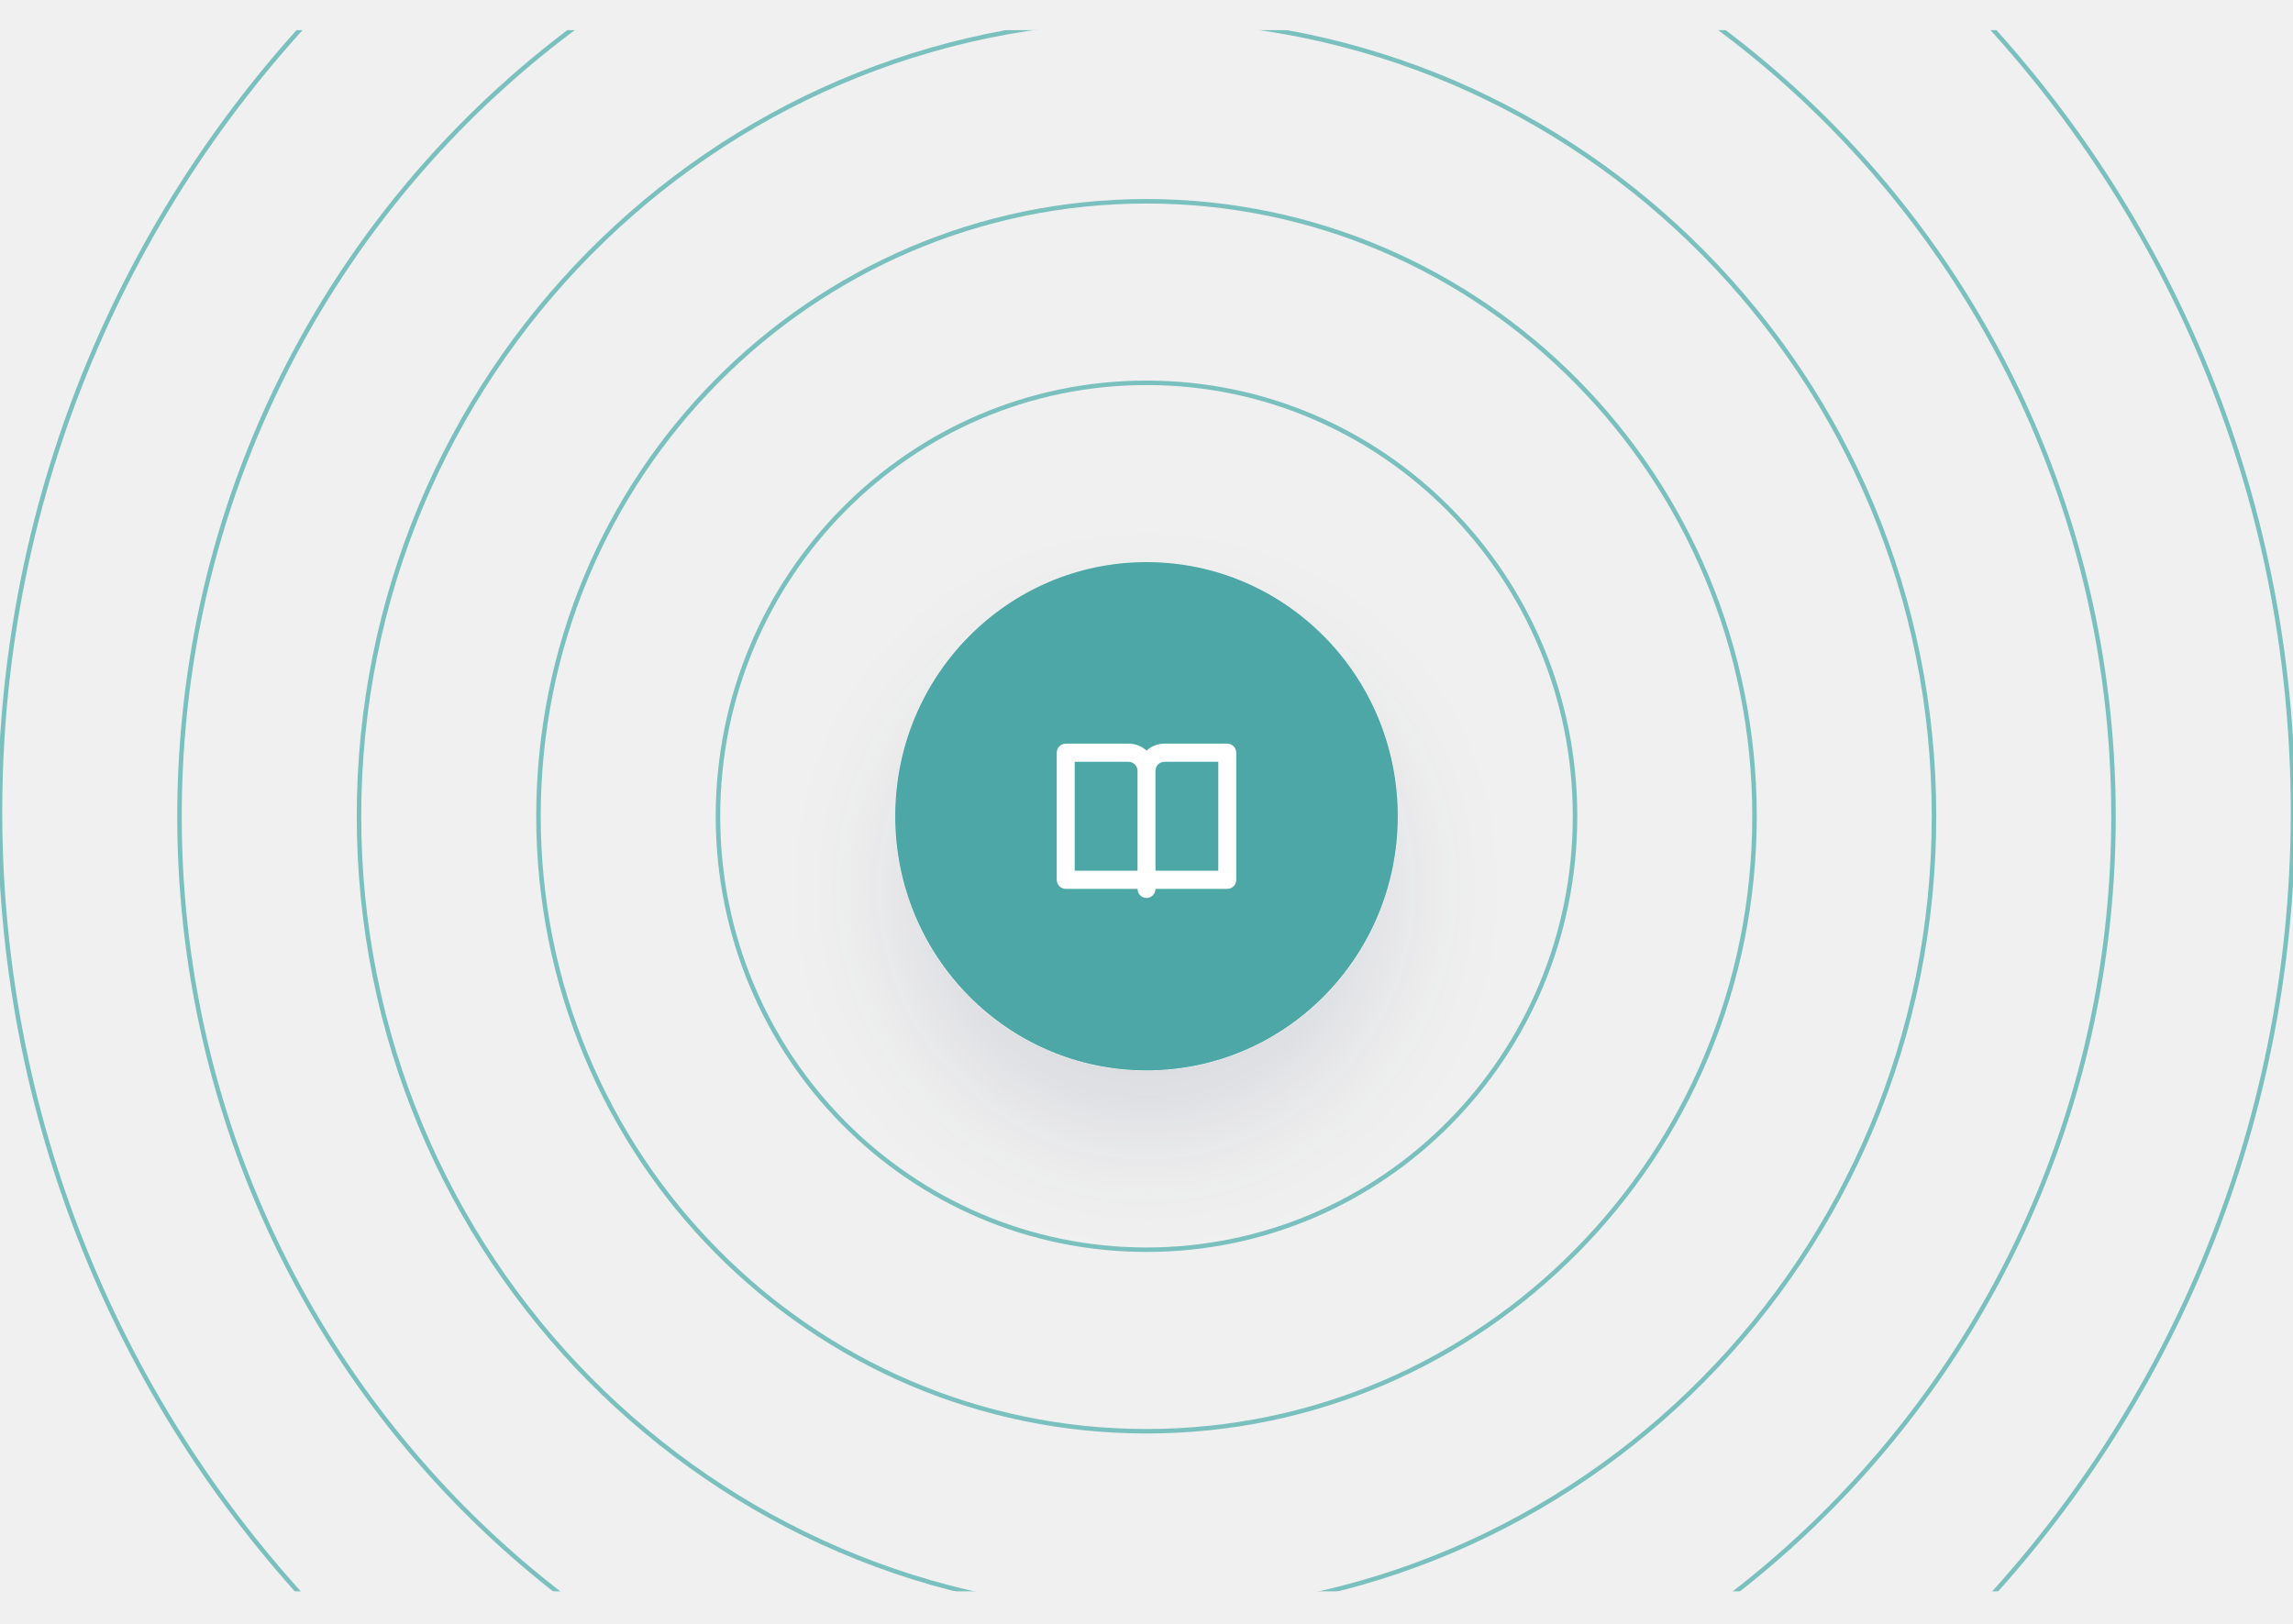
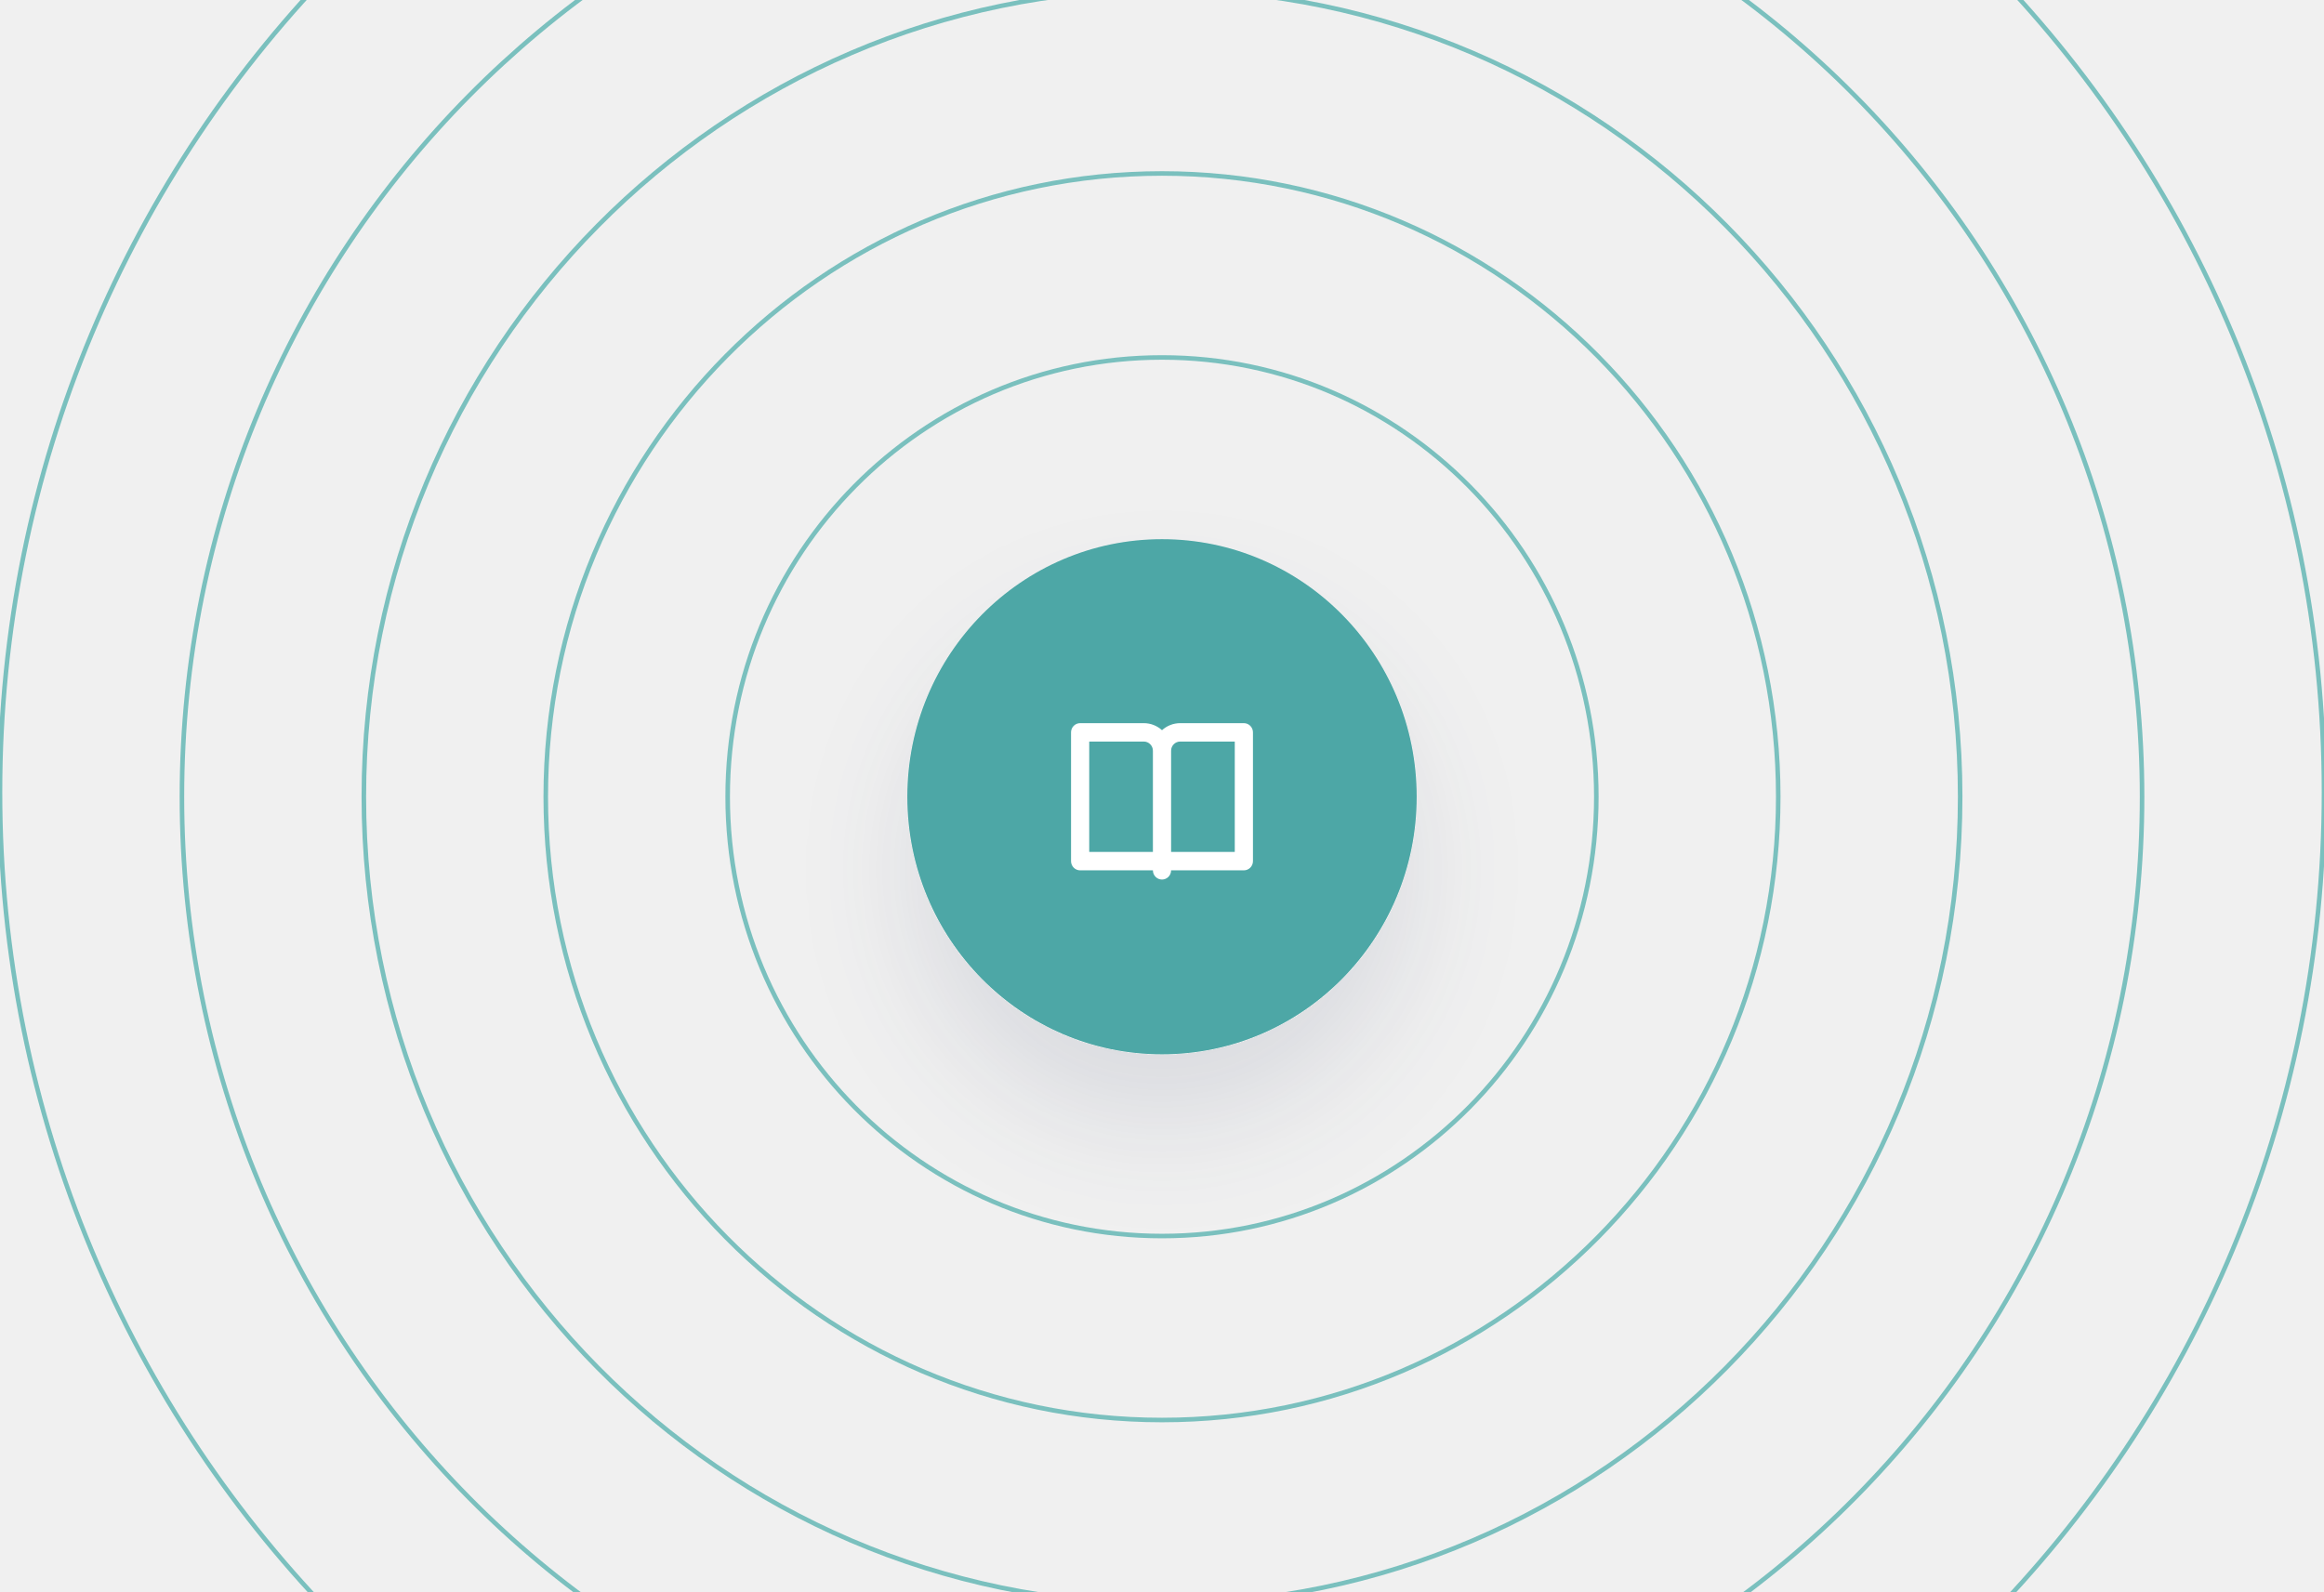
- <svg xmlns="http://www.w3.org/2000/svg" width="511" height="361.868" viewBox="518.5 -6.713 511 361.868" fill="none">
-   <mask id="mask0_1264_4885" style="mask-type:alpha" maskUnits="userSpaceOnUse" x="0" y="0" width="1056" height="348">
-     <rect width="1056" height="348" rx="6" fill="#1A817C" />
+ <svg xmlns="http://www.w3.org/2000/svg" width="511" height="350" viewBox="518.5 0 511 350" fill="none">
+   <mask id="mask0_1264_4885" style="mask-type:alpha" maskUnits="userSpaceOnUse" x="0" y="0" width="1056" height="360">
+     <rect width="1056" height="360" rx="6" fill="#1A817C" />
  </mask>
  <g mask="url(#mask0_1264_4885)">
    <path d="M869.5 175.233C869.5 228.598 826.738 271.849 774 271.849C721.262 271.849 678.5 228.598 678.5 175.233C678.5 121.867 721.262 78.616 774 78.616C826.738 78.616 869.5 121.867 869.5 175.233Z" stroke="#7AC0BE" />
    <path d="M909.5 175.233C909.5 250.946 848.829 312.314 774 312.314C699.171 312.314 638.5 250.946 638.5 175.233C638.5 99.519 699.171 38.151 774 38.151C848.829 38.151 909.5 99.519 909.5 175.233Z" stroke="#7AC0BE" />
    <path d="M949.5 175.233C949.5 273.294 870.921 352.779 774 352.779C677.079 352.779 598.5 273.294 598.5 175.233C598.5 77.171 677.079 -2.314 774 -2.314C870.921 -2.314 949.5 77.171 949.5 175.233Z" stroke="#7AC0BE" />
    <path d="M989.5 175.233C989.5 295.643 893.012 393.244 774 393.244C654.988 393.244 558.5 295.643 558.5 175.233C558.5 54.823 654.988 -42.779 774 -42.779C893.012 -42.779 989.5 54.823 989.5 175.233Z" stroke="#7AC0BE" />
    <path d="M1029.5 174.221C1029.5 316.979 915.103 432.698 774 432.698C632.897 432.698 518.5 316.979 518.5 174.221C518.5 31.463 632.897 -84.256 774 -84.256C915.103 -84.256 1029.5 31.463 1029.5 174.221Z" stroke="#7AC0BE" />
    <g filter="url(#filter0_d_1264_4885)">
      <ellipse cx="774" cy="175.233" rx="56" ry="56.651" fill="#4DA7A6" />
    </g>
    <path fill-rule="evenodd" clip-rule="evenodd" d="M772 191.419C772 192.536 772.895 193.442 774 193.442C775.105 193.442 776 192.536 776 191.419H792C793.105 191.419 794 190.513 794 189.395V161.07C794 159.952 793.105 159.047 792 159.047H778C776.463 159.047 775.062 159.631 774 160.592C772.938 159.631 771.537 159.047 770 159.047H756C754.895 159.047 754 159.952 754 161.07V189.395C754 190.513 754.895 191.419 756 191.419H772ZM758 163.093V187.372H772V165.116C772 163.999 771.105 163.093 770 163.093H758ZM776 165.116V187.372H790V163.093H778C776.895 163.093 776 163.999 776 165.116Z" fill="white" />
  </g>
  <defs>
    <filter id="filter0_d_1264_4885" x="694" y="110.581" width="160" height="161.302" filterUnits="userSpaceOnUse" color-interpolation-filters="sRGB">
      <feFlood flood-opacity="0" result="BackgroundImageFix" />
      <feColorMatrix in="SourceAlpha" type="matrix" values="0 0 0 0 0 0 0 0 0 0 0 0 0 0 0 0 0 0 127 0" result="hardAlpha" />
      <feOffset dy="16" />
      <feGaussianBlur stdDeviation="12" />
      <feComposite in2="hardAlpha" operator="out" />
      <feColorMatrix type="matrix" values="0 0 0 0 0.125 0 0 0 0 0.173 0 0 0 0 0.349 0 0 0 0.1 0" />
      <feBlend mode="normal" in2="BackgroundImageFix" result="effect1_dropShadow_1264_4885" />
      <feBlend mode="normal" in="SourceGraphic" in2="effect1_dropShadow_1264_4885" result="shape" />
    </filter>
  </defs>
</svg>
